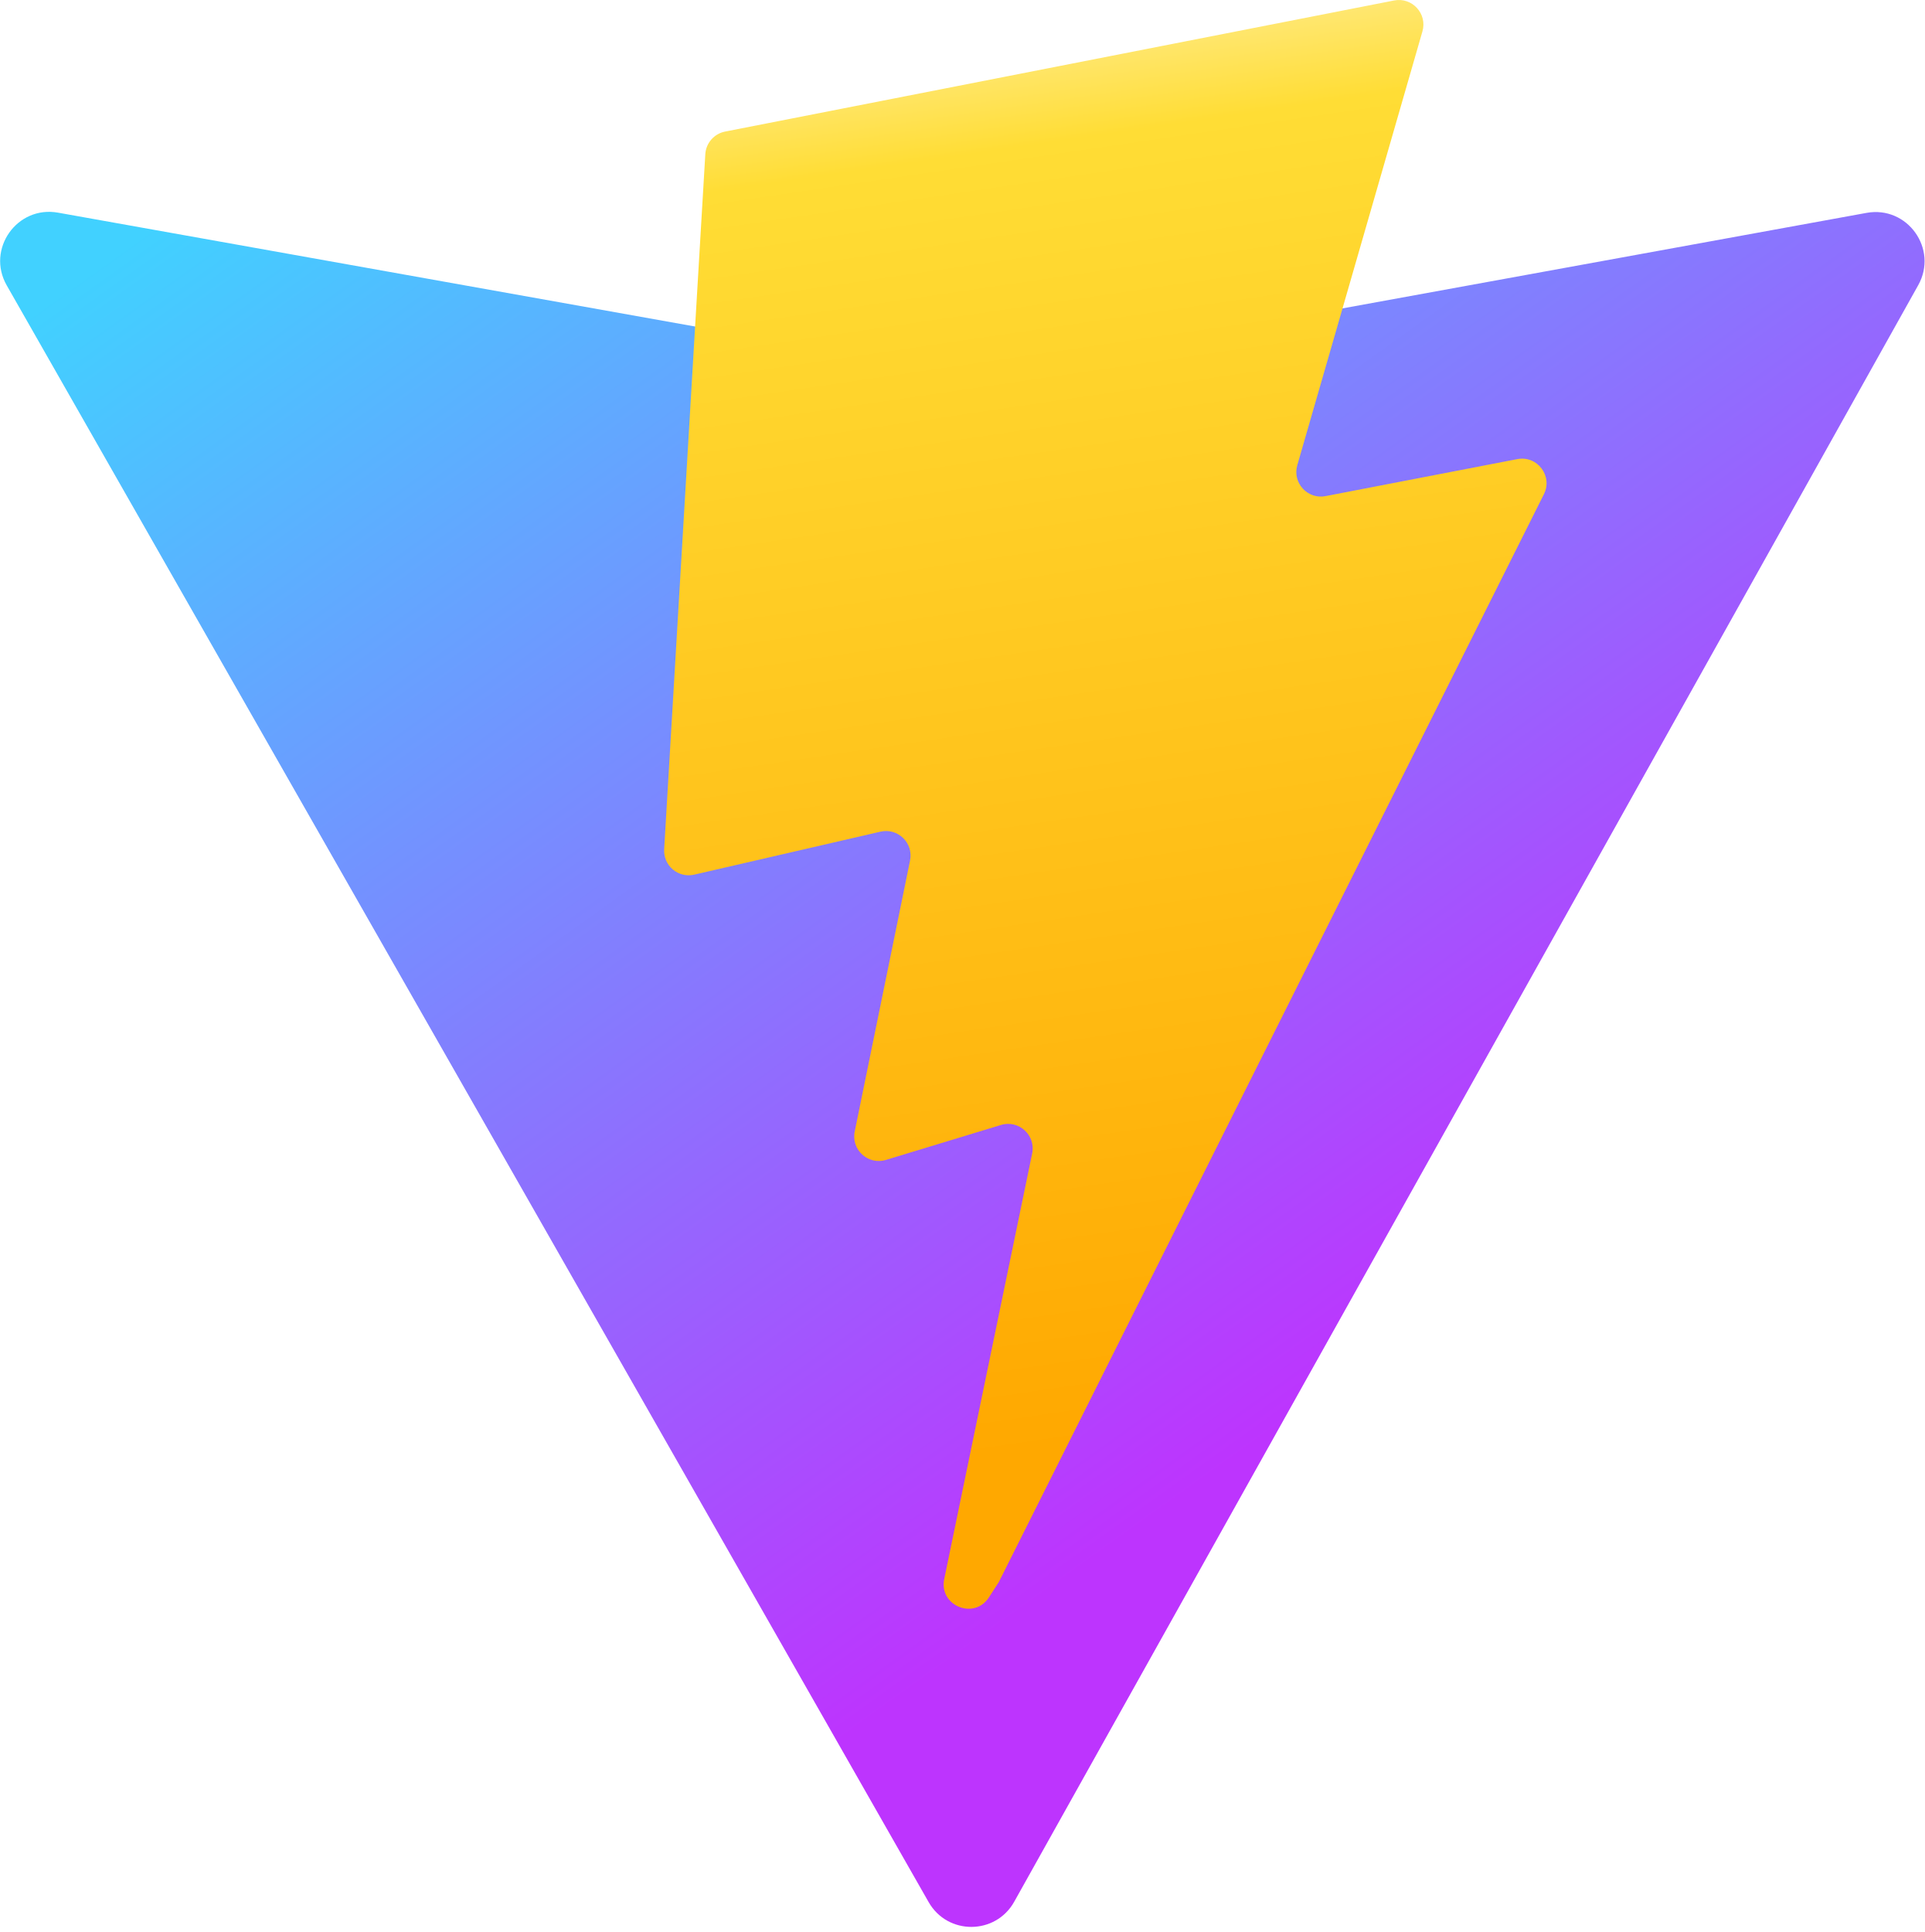
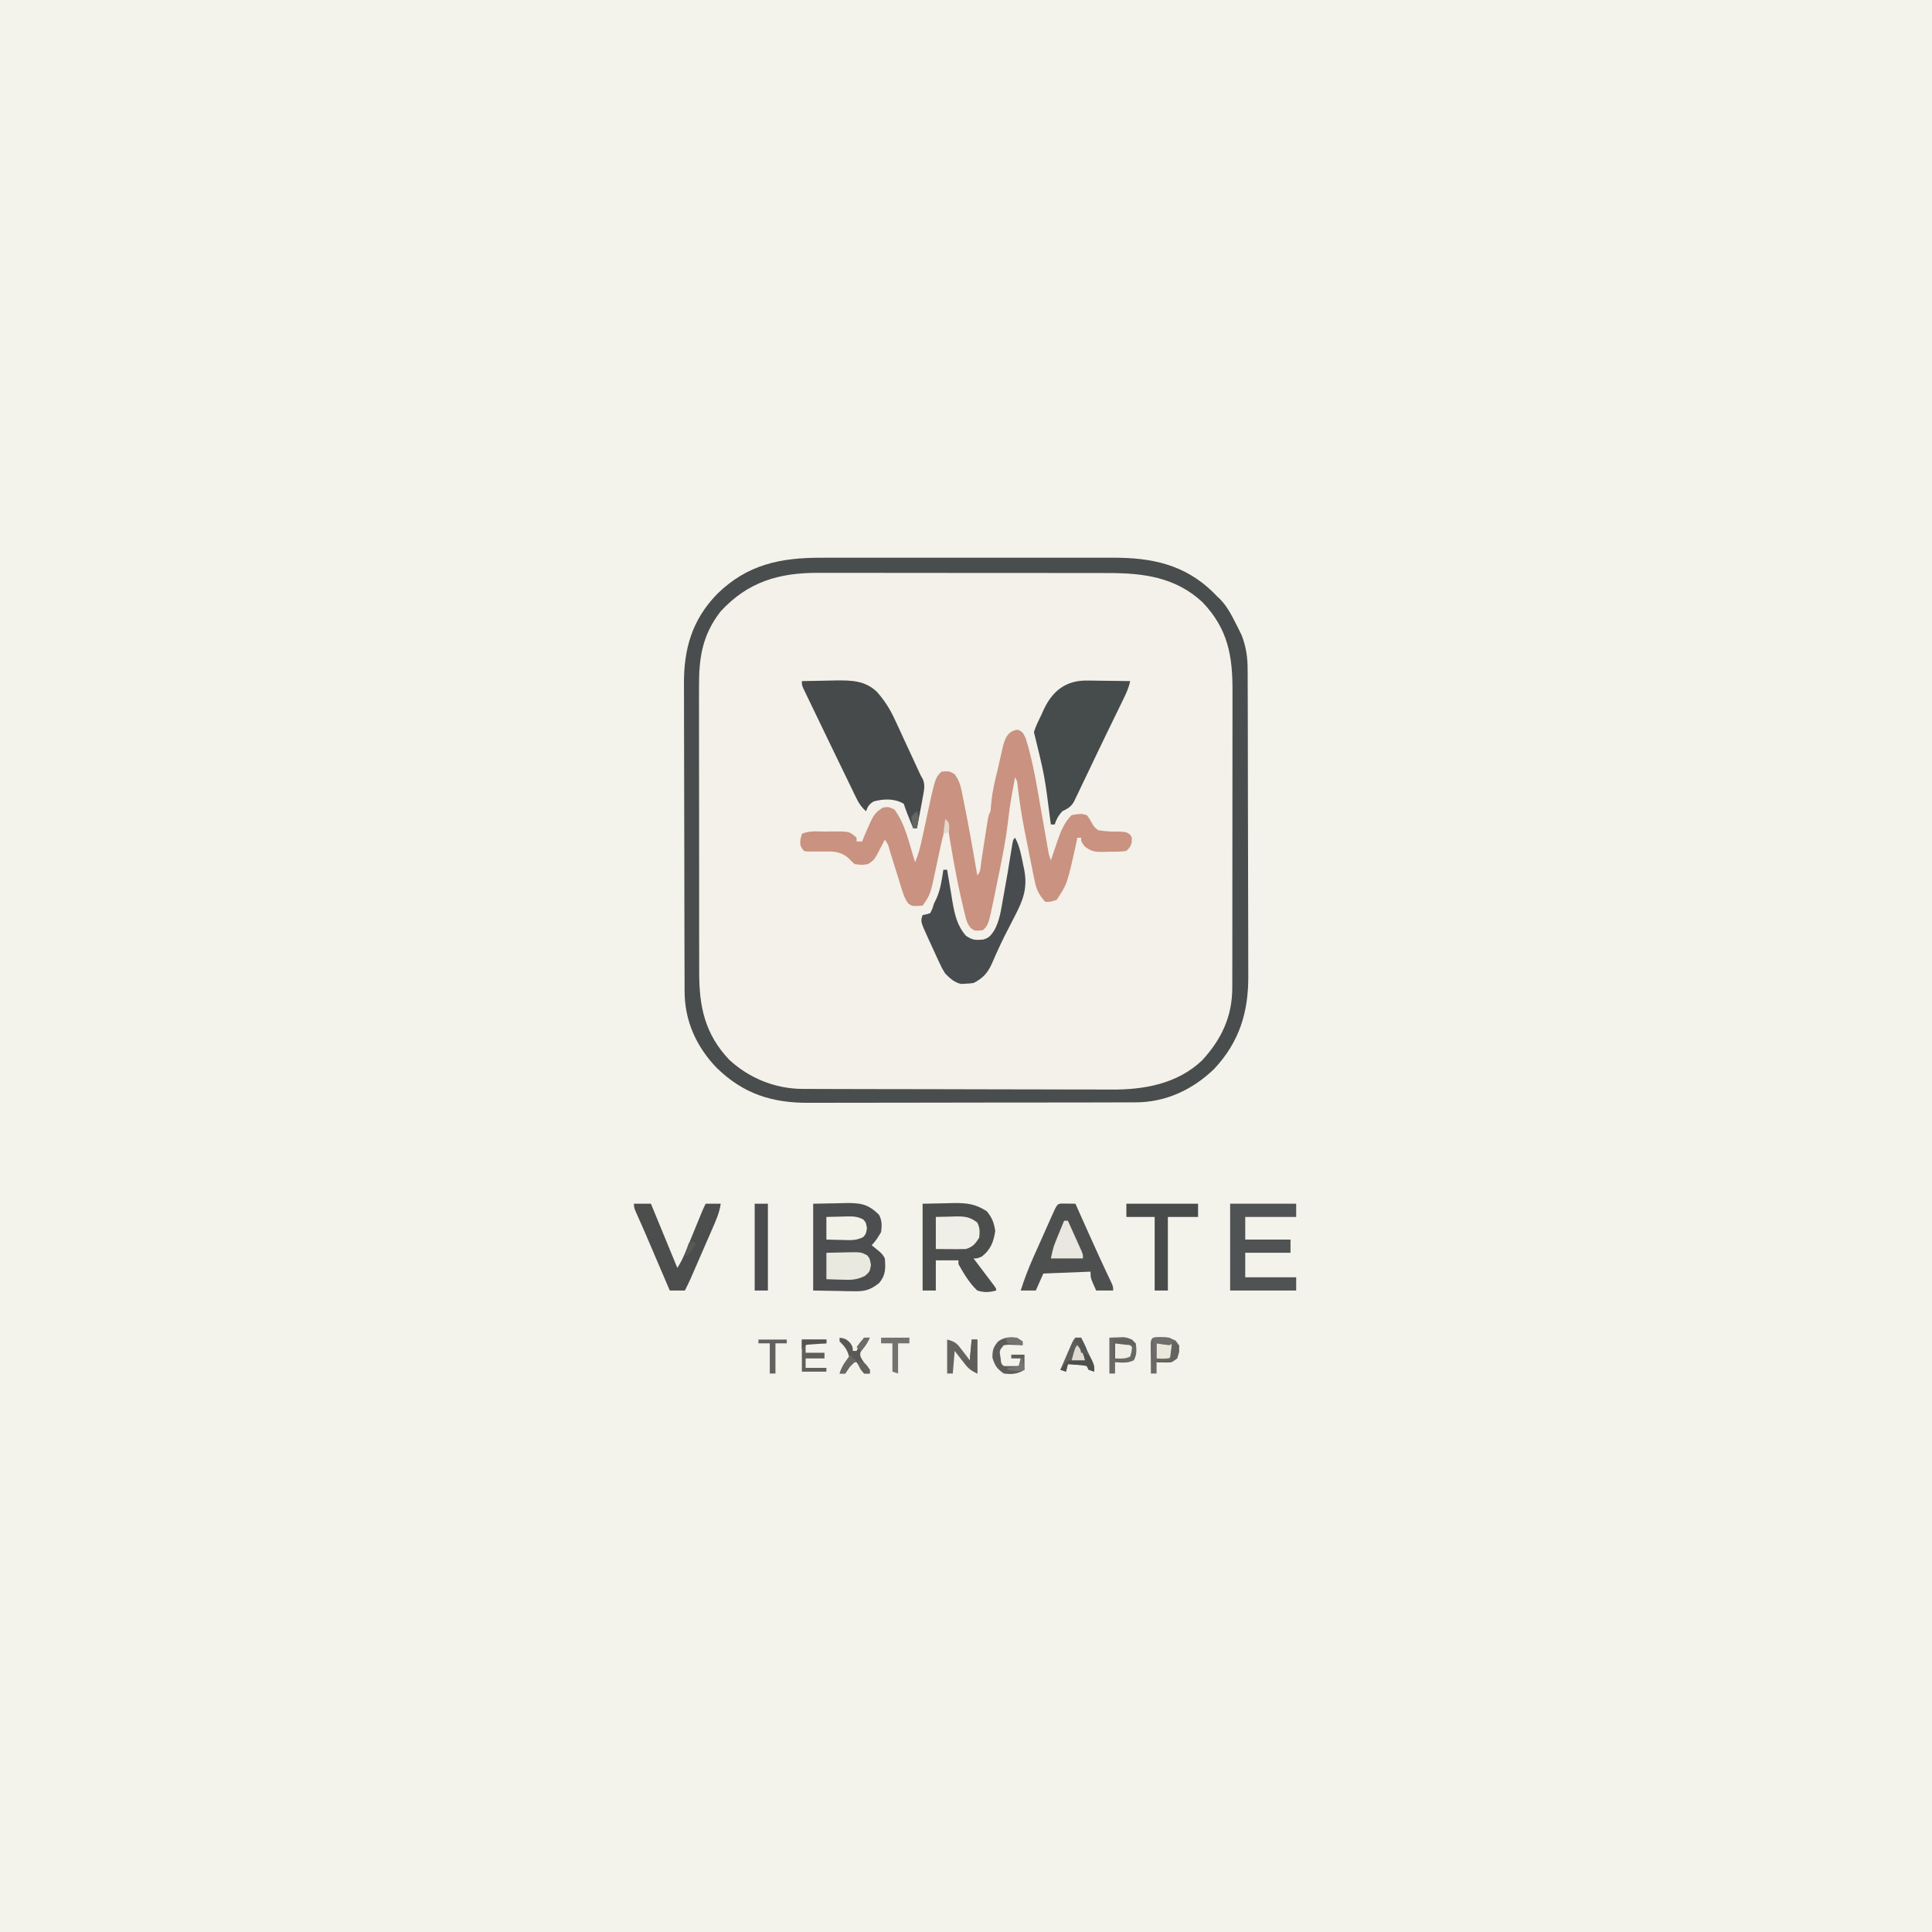
- <svg xmlns="http://www.w3.org/2000/svg" aria-hidden="true" role="img" class="iconify iconify--logos" width="31.88" height="32" preserveAspectRatio="xMidYMid meet" viewBox="0 0 256 257">
-   <defs>
-     <linearGradient id="IconifyId1813088fe1fbc01fb466" x1="-.828%" x2="57.636%" y1="7.652%" y2="78.411%">
-       <stop offset="0%" stop-color="#41D1FF" />
-       <stop offset="100%" stop-color="#BD34FE" />
-     </linearGradient>
-     <linearGradient id="IconifyId1813088fe1fbc01fb467" x1="43.376%" x2="50.316%" y1="2.242%" y2="89.03%">
-       <stop offset="0%" stop-color="#FFEA83" />
-       <stop offset="8.333%" stop-color="#FFDD35" />
-       <stop offset="100%" stop-color="#FFA800" />
-     </linearGradient>
-   </defs>
-   <path fill="url(#IconifyId1813088fe1fbc01fb466)" d="M255.153 37.938L134.897 252.976c-2.483 4.44-8.862 4.466-11.382.048L.875 37.958c-2.746-4.814 1.371-10.646 6.827-9.67l120.385 21.517a6.537 6.537 0 0 0 2.322-.004l117.867-21.483c5.438-.991 9.574 4.796 6.877 9.62Z" />
-   <path fill="url(#IconifyId1813088fe1fbc01fb467)" d="M185.432.063L96.44 17.501a3.268 3.268 0 0 0-2.634 3.014l-5.474 92.456a3.268 3.268 0 0 0 3.997 3.378l24.777-5.718c2.318-.535 4.413 1.507 3.936 3.838l-7.361 36.047c-.495 2.426 1.782 4.5 4.151 3.78l15.304-4.649c2.372-.72 4.652 1.36 4.15 3.788l-11.698 56.621c-.732 3.542 3.979 5.473 5.943 2.437l1.313-2.028l72.516-144.72c1.215-2.423-.88-5.186-3.54-4.672l-25.505 4.922c-2.396.462-4.435-1.77-3.759-4.114l16.646-57.705c.677-2.35-1.37-4.583-3.769-4.113Z" />
+ <svg xmlns="http://www.w3.org/2000/svg" version="1.1" width="1024" height="1024">
+   <path d="M0 0 C337.92 0 675.84 0 1024 0 C1024 337.92 1024 675.84 1024 1024 C686.08 1024 348.16 1024 0 1024 C0 686.08 0 348.16 0 0 Z " fill="#F3F2EB" transform="translate(0,0)" />
+   <path d="M0 0 C1.841 -0.004 3.682 -0.009 5.524 -0.016 C10.489 -0.03 15.453 -0.024 20.418 -0.015 C25.637 -0.007 30.855 -0.014 36.074 -0.019 C44.835 -0.024 53.597 -0.017 62.358 -0.003 C72.457 0.013 82.556 0.008 92.655 -0.008 C101.357 -0.022 110.059 -0.024 118.761 -0.016 C123.945 -0.011 129.128 -0.011 134.312 -0.021 C139.188 -0.029 144.065 -0.023 148.941 -0.006 C150.72 -0.002 152.5 -0.003 154.279 -0.01 C174.699 -0.079 192.231 3.537 207.33 18.263 C208.012 18.964 208.694 19.666 209.397 20.388 C210.219 21.162 210.219 21.162 211.057 21.951 C214.859 25.844 217.199 30.519 219.647 35.326 C219.988 35.994 220.33 36.663 220.682 37.351 C221.006 38.012 221.329 38.672 221.662 39.353 C221.949 39.937 222.235 40.521 222.531 41.122 C224.836 47.154 225.693 52.877 225.671 59.304 C225.676 60.059 225.681 60.814 225.687 61.592 C225.702 64.1 225.702 66.608 225.703 69.117 C225.711 70.924 225.719 72.732 225.728 74.54 C225.75 79.437 225.759 84.334 225.764 89.231 C225.768 92.298 225.774 95.364 225.781 98.43 C225.806 109.147 225.819 119.864 225.822 130.581 C225.826 140.537 225.856 150.493 225.898 160.45 C225.932 169.023 225.948 177.595 225.949 186.168 C225.949 191.277 225.958 196.386 225.987 201.495 C226.013 206.308 226.015 211.121 225.999 215.934 C225.997 217.688 226.004 219.443 226.02 221.197 C226.186 240.595 221.426 256.564 207.873 271.001 C196.377 282.08 182.036 288.723 165.999 288.656 C164.788 288.662 164.788 288.662 163.553 288.669 C160.87 288.682 158.187 288.68 155.503 288.679 C153.571 288.685 151.638 288.692 149.706 288.699 C144.47 288.717 139.235 288.721 133.999 288.723 C130.724 288.724 127.448 288.728 124.173 288.734 C112.735 288.752 101.296 288.76 89.858 288.759 C79.215 288.758 68.572 288.779 57.93 288.81 C48.776 288.836 39.623 288.847 30.469 288.846 C25.009 288.845 19.55 288.851 14.09 288.872 C8.951 288.892 3.813 288.892 -1.325 288.877 C-3.203 288.875 -5.082 288.88 -6.96 288.892 C-26.417 289.01 -41.687 284.141 -55.877 270.236 C-66.648 258.986 -72.755 245.295 -72.75 229.693 C-72.754 228.937 -72.758 228.182 -72.762 227.403 C-72.773 224.882 -72.776 222.361 -72.78 219.839 C-72.787 218.027 -72.793 216.215 -72.8 214.402 C-72.821 208.459 -72.832 202.515 -72.842 196.572 C-72.846 194.521 -72.85 192.47 -72.854 190.419 C-72.873 180.781 -72.887 171.143 -72.896 161.505 C-72.905 150.402 -72.932 139.3 -72.972 128.197 C-73.002 119.6 -73.017 111.004 -73.02 102.407 C-73.023 97.28 -73.032 92.153 -73.057 87.026 C-73.08 82.197 -73.084 77.368 -73.074 72.539 C-73.074 70.776 -73.08 69.012 -73.094 67.249 C-73.233 48.386 -68.844 32.905 -55.427 19.15 C-39.361 3.439 -21.698 -0.081 0 0 Z " fill="#F3F1E9" transform="translate(435.6033,295.6118)" />
+   <path d="M0 0 C1.841 -0.004 3.682 -0.009 5.524 -0.016 C10.489 -0.03 15.453 -0.024 20.418 -0.015 C25.637 -0.007 30.855 -0.014 36.074 -0.019 C44.835 -0.024 53.597 -0.017 62.358 -0.003 C72.457 0.013 82.556 0.008 92.655 -0.008 C101.357 -0.022 110.059 -0.024 118.761 -0.016 C123.945 -0.011 129.128 -0.011 134.312 -0.021 C139.188 -0.029 144.065 -0.023 148.941 -0.006 C150.72 -0.002 152.5 -0.003 154.279 -0.01 C174.699 -0.079 192.231 3.537 207.33 18.263 C208.012 18.964 208.694 19.666 209.397 20.388 C210.219 21.162 210.219 21.162 211.057 21.951 C214.859 25.844 217.199 30.519 219.647 35.326 C219.988 35.994 220.33 36.663 220.682 37.351 C221.006 38.012 221.329 38.672 221.662 39.353 C221.949 39.937 222.235 40.521 222.531 41.122 C224.836 47.154 225.693 52.877 225.671 59.304 C225.676 60.059 225.681 60.814 225.687 61.592 C225.702 64.1 225.702 66.608 225.703 69.117 C225.711 70.924 225.719 72.732 225.728 74.54 C225.75 79.437 225.759 84.334 225.764 89.231 C225.768 92.298 225.774 95.364 225.781 98.43 C225.806 109.147 225.819 119.864 225.822 130.581 C225.826 140.537 225.856 150.493 225.898 160.45 C225.932 169.023 225.948 177.595 225.949 186.168 C225.949 191.277 225.958 196.386 225.987 201.495 C226.013 206.308 226.015 211.121 225.999 215.934 C225.997 217.688 226.004 219.443 226.02 221.197 C226.186 240.595 221.426 256.564 207.873 271.001 C196.377 282.08 182.036 288.723 165.999 288.656 C164.788 288.662 164.788 288.662 163.553 288.669 C160.87 288.682 158.187 288.68 155.503 288.679 C153.571 288.685 151.638 288.692 149.706 288.699 C144.47 288.717 139.235 288.721 133.999 288.723 C130.724 288.724 127.448 288.728 124.173 288.734 C112.735 288.752 101.296 288.76 89.858 288.759 C79.215 288.758 68.572 288.779 57.93 288.81 C48.776 288.836 39.623 288.847 30.469 288.846 C25.009 288.845 19.55 288.851 14.09 288.872 C8.951 288.892 3.813 288.892 -1.325 288.877 C-3.203 288.875 -5.082 288.88 -6.96 288.892 C-26.417 289.01 -41.687 284.141 -55.877 270.236 C-66.648 258.986 -72.755 245.295 -72.75 229.693 C-72.754 228.937 -72.758 228.182 -72.762 227.403 C-72.773 224.882 -72.776 222.361 -72.78 219.839 C-72.787 218.027 -72.793 216.215 -72.8 214.402 C-72.821 208.459 -72.832 202.515 -72.842 196.572 C-72.846 194.521 -72.85 192.47 -72.854 190.419 C-72.873 180.781 -72.887 171.143 -72.896 161.505 C-72.905 150.402 -72.932 139.3 -72.972 128.197 C-73.002 119.6 -73.017 111.004 -73.02 102.407 C-73.023 97.28 -73.032 92.153 -73.057 87.026 C-73.08 82.197 -73.084 77.368 -73.074 72.539 C-73.074 70.776 -73.08 69.012 -73.094 67.249 C-73.233 48.386 -68.844 32.905 -55.427 19.15 C-39.361 3.439 -21.698 -0.081 0 0 Z M-53.603 28.388 C-63.386 40.886 -65.197 53.039 -65.105 68.429 C-65.109 70.234 -65.114 72.039 -65.121 73.843 C-65.135 78.717 -65.124 83.591 -65.108 88.465 C-65.094 93.583 -65.1 98.701 -65.104 103.819 C-65.106 112.413 -65.093 121.006 -65.07 129.599 C-65.043 139.511 -65.041 149.423 -65.053 159.334 C-65.064 168.898 -65.058 178.461 -65.044 188.024 C-65.038 192.081 -65.038 196.138 -65.043 200.194 C-65.048 204.979 -65.037 209.763 -65.016 214.548 C-65.01 216.296 -65.01 218.043 -65.015 219.791 C-65.06 237.905 -61.971 252.519 -49.076 266.103 C-38.406 275.964 -24.462 281.539 -9.997 281.535 C-9.239 281.539 -8.481 281.543 -7.7 281.546 C-5.164 281.557 -2.628 281.561 -0.092 281.565 C1.729 281.571 3.549 281.578 5.369 281.585 C11.346 281.606 17.322 281.617 23.299 281.626 C25.361 281.631 27.422 281.635 29.484 281.639 C39.175 281.658 48.866 281.672 58.557 281.68 C69.72 281.69 80.883 281.716 92.047 281.757 C100.689 281.787 109.331 281.802 117.974 281.805 C123.128 281.808 128.283 281.816 133.438 281.842 C138.294 281.865 143.151 281.869 148.008 281.859 C149.78 281.858 151.553 281.865 153.326 281.878 C170.741 282.007 188.346 278.914 201.526 266.419 C211.846 255.216 217.511 243.189 217.53 227.907 C217.533 227.175 217.535 226.442 217.537 225.688 C217.544 223.245 217.543 220.801 217.542 218.358 C217.545 216.602 217.548 214.845 217.552 213.089 C217.561 208.324 217.563 203.56 217.564 198.795 C217.565 195.815 217.567 192.835 217.569 189.854 C217.579 179.448 217.583 169.042 217.582 158.635 C217.581 148.952 217.592 139.268 217.608 129.584 C217.621 121.258 217.626 112.931 217.626 104.605 C217.625 99.638 217.628 94.67 217.639 89.703 C217.648 85.027 217.648 80.351 217.641 75.675 C217.64 73.965 217.643 72.256 217.649 70.546 C217.711 51.854 215.178 37.577 201.705 23.537 C187.355 10.182 170.112 8.084 151.399 8.114 C149.575 8.109 147.751 8.104 145.927 8.098 C140.991 8.085 136.055 8.084 131.119 8.087 C126.989 8.088 122.859 8.083 118.729 8.078 C108.98 8.067 99.231 8.066 89.482 8.073 C79.446 8.079 69.411 8.066 59.376 8.045 C50.74 8.027 42.104 8.021 33.469 8.025 C28.32 8.026 23.171 8.024 18.022 8.01 C13.177 7.997 8.332 7.999 3.486 8.012 C1.716 8.015 -0.054 8.012 -1.825 8.004 C-22.672 7.913 -39.169 12.743 -53.603 28.388 Z " fill="#4A4D4D" transform="translate(435.6033,295.6118)" />
+   <path d="M0 0 C2.438 1.25 2.438 1.25 4.062 4.5 C8.25 17.768 10.283 31.717 12.703 45.391 C12.927 46.653 13.151 47.914 13.381 49.215 C13.831 51.757 14.279 54.299 14.724 56.842 C15.035 58.601 15.035 58.601 15.352 60.395 C15.537 61.45 15.722 62.506 15.913 63.593 C16.397 66.339 16.397 66.339 17.438 69.25 C17.824 68.092 18.211 66.935 18.609 65.742 C19.135 64.203 19.661 62.664 20.188 61.125 C20.44 60.364 20.693 59.604 20.953 58.82 C22.686 53.795 24.603 49.084 28.438 45.25 C33.547 44.471 33.547 44.471 36.438 45.25 C37.773 47 37.773 47 39 49.188 C40.316 51.508 40.316 51.508 42.438 53.25 C46.453 53.973 49.994 54.064 54.074 54.02 C57.438 54.25 57.438 54.25 59.406 55.602 C60.438 57.25 60.438 57.25 60.25 59.812 C59.438 62.25 59.438 62.25 57.438 64.25 C54.357 64.749 51.242 64.667 48.125 64.688 C47.27 64.72 46.414 64.753 45.533 64.787 C40.972 64.826 39.05 64.724 35.332 61.848 C33.438 59.25 33.438 59.25 33.438 57.25 C32.778 57.25 32.117 57.25 31.438 57.25 C31.097 58.983 31.097 58.983 30.75 60.75 C26.006 81.982 26.006 81.982 20.438 90.25 C17.188 91.25 17.188 91.25 14.438 91.25 C11.214 87.65 9.795 84.923 8.84 80.199 C8.597 79.034 8.355 77.868 8.104 76.667 C7.864 75.436 7.623 74.205 7.375 72.938 C6.989 71.044 6.989 71.044 6.595 69.113 C5.861 65.494 5.147 61.873 4.438 58.25 C4.111 56.625 3.784 55 3.457 53.375 C1.935 45.673 0.802 37.956 -0.133 30.164 C-0.397 27.32 -0.397 27.32 -1.562 25.25 C-2.026 27.749 -2.484 30.249 -2.938 32.75 C-3.127 33.765 -3.127 33.765 -3.32 34.801 C-4.206 39.718 -4.848 44.63 -5.418 49.594 C-6.463 58.385 -8.163 67.017 -9.967 75.68 C-10.505 78.273 -11.029 80.869 -11.553 83.465 C-11.898 85.143 -12.243 86.822 -12.59 88.5 C-12.743 89.262 -12.896 90.023 -13.054 90.808 C-15.705 103.393 -15.705 103.393 -18.562 106.25 C-22.964 106.713 -22.964 106.713 -25.137 105.031 C-26.861 102.877 -27.348 101.187 -27.992 98.508 C-28.228 97.537 -28.464 96.566 -28.707 95.566 C-28.948 94.513 -29.189 93.46 -29.438 92.375 C-29.693 91.289 -29.948 90.203 -30.211 89.084 C-33.225 75.91 -35.42 62.59 -37.562 49.25 C-39.091 53.584 -40.202 57.876 -41.148 62.371 C-41.442 63.733 -41.736 65.094 -42.031 66.455 C-42.486 68.571 -42.938 70.688 -43.38 72.807 C-46.43 87.361 -46.43 87.361 -50.562 93.25 C-56.036 93.615 -56.036 93.615 -58.109 92.178 C-60.169 89.445 -61.027 86.444 -62.008 83.211 C-62.223 82.529 -62.439 81.848 -62.66 81.146 C-63.345 78.975 -64.017 76.8 -64.688 74.625 C-65.368 72.443 -66.05 70.263 -66.736 68.083 C-67.162 66.727 -67.584 65.371 -68.001 64.013 C-68.813 60.876 -68.813 60.876 -70.562 58.25 C-70.961 59.021 -71.359 59.792 -71.77 60.586 C-72.299 61.589 -72.829 62.592 -73.375 63.625 C-73.897 64.623 -74.419 65.62 -74.957 66.648 C-76.562 69.25 -76.562 69.25 -79.562 71.25 C-82.812 71.75 -82.812 71.75 -86.562 71.25 C-88.097 69.913 -88.097 69.913 -89.652 68.262 C-94.066 64.299 -98.157 64.459 -103.875 64.562 C-105.663 64.571 -107.451 64.568 -109.238 64.551 C-110.413 64.569 -110.413 64.569 -111.611 64.587 C-112.255 64.476 -112.899 64.365 -113.562 64.25 C-115.562 61.25 -115.562 61.25 -115.312 58.125 C-115.065 57.176 -114.817 56.227 -114.562 55.25 C-110.713 53.325 -105.985 54.022 -101.75 54 C-100.752 53.979 -99.753 53.959 -98.725 53.938 C-89.325 53.887 -89.325 53.887 -85.562 57.25 C-85.562 57.91 -85.562 58.57 -85.562 59.25 C-84.573 59.25 -83.582 59.25 -82.562 59.25 C-82.336 58.611 -82.109 57.971 -81.875 57.312 C-76.362 44.45 -76.362 44.45 -71.562 41.25 C-68.625 40.875 -68.625 40.875 -65.562 42.25 C-59.682 49.918 -57.449 61.145 -54.562 70.25 C-52.864 66.348 -51.866 62.525 -50.977 58.367 C-50.682 57.021 -50.388 55.674 -50.094 54.328 C-49.641 52.236 -49.191 50.143 -48.745 48.05 C-43.947 25.635 -43.947 25.635 -40.562 22.25 C-37.556 21.844 -36.069 21.899 -33.547 23.645 C-30.6 27.513 -30.041 31.535 -29.125 36.25 C-28.921 37.24 -28.717 38.23 -28.507 39.25 C-25.952 51.87 -23.747 64.562 -21.562 77.25 C-19.646 75.334 -19.802 72.006 -19.406 69.441 C-19.245 68.419 -19.245 68.419 -19.081 67.375 C-18.738 65.188 -18.4 63 -18.062 60.812 C-17.725 58.628 -17.386 56.444 -17.044 54.261 C-16.732 52.277 -16.426 50.292 -16.119 48.307 C-15.562 45.25 -15.562 45.25 -14.562 43.25 C-14.405 41.816 -14.286 40.377 -14.188 38.938 C-13.593 32.546 -12.093 26.472 -10.562 20.25 C-10.245 18.835 -9.93 17.42 -9.617 16.004 C-9.287 14.565 -8.956 13.126 -8.625 11.688 C-8.48 11.009 -8.334 10.33 -8.184 9.63 C-7.025 4.74 -5.455 0.532 0 0 Z " fill="#CA9280" transform="translate(539.5625,386.75)" />
+   <path d="M0 0 C3.965 -0.1 7.93 -0.172 11.896 -0.22 C13.898 -0.249 15.899 -0.3 17.9 -0.352 C26.264 -0.436 33.445 -0.339 39.762 5.678 C44 10.449 46.929 15.153 49.551 20.953 C49.936 21.776 50.321 22.598 50.717 23.446 C51.928 26.042 53.121 28.645 54.312 31.25 C55.13 33.011 55.948 34.771 56.768 36.531 C58.564 40.392 60.349 44.259 62.123 48.13 C62.994 50.047 62.994 50.047 64.128 52.006 C65.571 55.304 64.617 58.57 64 62 C63.877 62.708 63.755 63.415 63.628 64.145 C63.249 66.267 62.847 68.383 62.438 70.5 C62.299 71.227 62.16 71.954 62.018 72.703 C61.681 74.469 61.341 76.235 61 78 C60.34 78 59.68 78 59 78 C58.353 76.396 57.708 74.792 57.062 73.188 C56.703 72.294 56.343 71.401 55.973 70.48 C55.264 68.673 54.614 66.842 54 65 C49.028 62.137 43.533 62.339 38.125 63.75 C35.658 65.201 34.973 66.346 34 69 C31.669 66.866 30.266 64.883 28.89 62.045 C28.502 61.253 28.115 60.46 27.715 59.643 C27.302 58.784 26.89 57.924 26.465 57.039 C26.027 56.139 25.589 55.238 25.137 54.311 C23.731 51.418 22.334 48.522 20.938 45.625 C20.025 43.745 19.111 41.864 18.197 39.984 C15.916 35.287 13.648 30.584 11.385 25.878 C10.44 23.914 9.493 21.951 8.545 19.989 C7.131 17.065 5.723 14.138 4.316 11.211 C3.882 10.314 3.447 9.416 2.999 8.492 C2.604 7.667 2.21 6.843 1.803 5.994 C1.454 5.268 1.104 4.543 0.744 3.796 C0 2 0 2 0 0 Z " fill="#464A4B" transform="translate(425,361)" />
+   <path d="M0 0 C0.986 0.006 0.986 0.006 1.992 0.013 C4.071 0.03 6.148 0.067 8.227 0.105 C9.645 0.121 11.062 0.134 12.48 0.146 C15.938 0.179 19.395 0.231 22.852 0.293 C22.13 3.895 20.685 6.925 19.078 10.219 C18.506 11.397 17.933 12.576 17.344 13.79 C16.721 15.062 16.099 16.334 15.477 17.605 C14.52 19.57 13.565 21.535 12.611 23.501 C11.965 24.829 11.319 26.158 10.672 27.486 C7.239 34.54 3.862 41.621 0.493 48.706 C-0.714 51.238 -1.931 53.766 -3.148 56.293 C-3.586 57.216 -4.023 58.138 -4.474 59.089 C-5.127 60.441 -5.127 60.441 -5.793 61.82 C-6.182 62.634 -6.571 63.447 -6.972 64.285 C-8.541 66.962 -10.381 67.982 -13.148 69.293 C-15.235 71.678 -16.137 73.259 -17.148 76.293 C-17.808 76.293 -18.468 76.293 -19.148 76.293 C-19.249 75.61 -19.349 74.927 -19.452 74.224 C-22.459 50.472 -22.459 50.472 -28.148 27.293 C-27.143 24.028 -25.558 20.997 -24.086 17.918 C-23.702 17.067 -23.319 16.216 -22.924 15.34 C-18.284 5.525 -11.274 -0.145 0 0 Z " fill="#464B4C" transform="translate(576.1484,360.707)" />
+   <path d="M0 0 C6.497 -0.124 6.497 -0.124 13.125 -0.25 C15.157 -0.305 15.157 -0.305 17.231 -0.36 C25.365 -0.436 29.039 0.171 34.875 5.812 C36.554 9.078 36.437 11.377 36 15 C34.503 17.608 33.13 19.87 31 22 C31.969 22.784 32.939 23.567 33.938 24.375 C35.84 25.913 36.896 26.793 38 29 C38.347 34.298 38.535 37.758 35 42 C30.552 45.507 27.711 46.49 22.07 46.391 C20.908 46.381 19.745 46.371 18.547 46.36 C17.088 46.324 15.629 46.288 14.125 46.25 C9.464 46.167 4.803 46.085 0 46 C0 30.82 0 15.64 0 0 Z " fill="#4D4E4F" transform="translate(431,638)" />
+   <path d="M0 0 C2.397 4.423 3.204 8.917 4.188 13.812 C4.378 14.69 4.568 15.567 4.764 16.471 C6.863 26.828 4.228 33.21 -0.562 42.375 C-1.661 44.512 -2.757 46.65 -3.852 48.789 C-4.389 49.839 -4.927 50.888 -5.481 51.97 C-6.847 54.694 -8.144 57.434 -9.398 60.211 C-9.748 60.985 -10.098 61.759 -10.459 62.557 C-11.091 63.974 -11.714 65.395 -12.324 66.822 C-14.536 71.746 -17.178 74.589 -22 77 C-23.953 77.273 -23.953 77.273 -26.25 77.375 C-27.371 77.448 -27.371 77.448 -28.516 77.523 C-32.14 76.76 -34.469 74.587 -37 72 C-38.89 68.91 -38.89 68.91 -40.465 65.492 C-40.747 64.885 -41.03 64.278 -41.321 63.652 C-41.908 62.379 -42.489 61.104 -43.062 59.825 C-43.942 57.865 -44.849 55.919 -45.76 53.973 C-50.14 44.421 -50.14 44.421 -49 41 C-48.361 40.876 -47.721 40.752 -47.062 40.625 C-46.382 40.419 -45.701 40.212 -45 40 C-43.835 37.801 -43.835 37.801 -43 35 C-42.505 33.969 -42.01 32.938 -41.5 31.875 C-39.431 27.138 -38.781 22.078 -38 17 C-37.34 17 -36.68 17 -36 17 C-35.875 17.776 -35.749 18.552 -35.62 19.352 C-35.036 22.904 -34.425 26.452 -33.812 30 C-33.518 31.831 -33.518 31.831 -33.217 33.699 C-32.007 40.583 -30.74 46.652 -26 52 C-22.512 54.325 -21.099 54.335 -17 54 C-13.753 53.14 -12.985 51.978 -11.043 49.18 C-8.189 44.033 -7.436 38.425 -6.438 32.688 C-6.123 30.972 -6.123 30.972 -5.802 29.221 C-4.408 21.554 -3.088 13.871 -1.9 6.169 C-1.104 1.104 -1.104 1.104 0 0 Z " fill="#484C4E" transform="translate(538,444)" />
+   <path d="M0 0 C4.125 -0.083 8.25 -0.165 12.5 -0.25 C13.785 -0.286 15.069 -0.323 16.393 -0.36 C23.424 -0.428 28.086 0.087 34 4 C36.756 7.159 37.894 10.273 38.5 14.438 C37.708 20.078 35.972 24.497 31.375 28 C29 29 29 29 27 29 C27.364 29.479 27.727 29.959 28.102 30.453 C29.737 32.613 31.368 34.775 33 36.938 C33.572 37.692 34.145 38.447 34.734 39.225 C35.276 39.943 35.817 40.662 36.375 41.402 C36.878 42.067 37.38 42.732 37.898 43.418 C39 45 39 45 39 46 C35.36 46.976 32.615 47.153 29 46 C24.788 42.116 21.79 36.952 19 32 C19 31.34 19 30.68 19 30 C15.04 30 11.08 30 7 30 C7 35.28 7 40.56 7 46 C4.69 46 2.38 46 0 46 C0 30.82 0 15.64 0 0 Z " fill="#4C4E4E" transform="translate(489,638)" />
+   <path d="M0 0 C1.236 0.017 1.236 0.017 2.496 0.035 C3.322 0.044 4.149 0.053 5 0.062 C5.638 0.074 6.276 0.086 6.934 0.098 C7.469 1.298 7.469 1.298 8.016 2.522 C9.675 6.235 11.335 9.948 12.996 13.66 C13.441 14.655 13.441 14.655 13.895 15.67 C17.788 24.373 21.728 33.047 25.859 41.641 C26.934 44.098 26.934 44.098 26.934 46.098 C23.964 46.098 20.994 46.098 17.934 46.098 C14.934 39.473 14.934 39.473 14.934 36.098 C2.559 36.593 2.559 36.593 -10.066 37.098 C-11.386 40.068 -12.706 43.038 -14.066 46.098 C-16.706 46.098 -19.346 46.098 -22.066 46.098 C-20.15 40.019 -17.919 34.191 -15.309 28.379 C-14.96 27.595 -14.612 26.811 -14.252 26.003 C-13.523 24.366 -12.792 22.729 -12.059 21.093 C-10.933 18.578 -9.814 16.061 -8.695 13.543 C-7.983 11.946 -7.271 10.35 -6.559 8.754 C-6.055 7.623 -6.055 7.623 -5.542 6.469 C-2.695 0.127 -2.695 0.127 0 0 Z " fill="#4E5050" transform="translate(563.0664,637.9023)" />
+   <path d="M0 0 C11.55 0 23.1 0 35 0 C35 2.31 35 4.62 35 7 C26.09 7 17.18 7 8 7 C8 10.96 8 14.92 8 19 C15.92 19 23.84 19 32 19 C32 21.31 32 23.62 32 26 C24.08 26 16.16 26 8 26 C8 30.29 8 34.58 8 39 C16.91 39 25.82 39 35 39 C35 41.31 35 43.62 35 46 C23.45 46 11.9 46 0 46 C0 30.82 0 15.64 0 0 Z " fill="#505353" transform="translate(652,638)" />
+   <path d="M0 0 C2.97 0 5.94 0 9 0 C13.62 11.22 18.24 22.44 23 34 C25.081 30.879 26.364 27.904 27.785 24.434 C28.177 23.482 28.177 23.482 28.577 22.51 C29.408 20.487 30.236 18.462 31.062 16.438 C31.894 14.409 32.726 12.382 33.559 10.354 C34.313 8.517 35.065 6.679 35.817 4.842 C36.497 3.207 37.208 1.583 38 0 C40.64 0 43.28 0 46 0 C45.314 4.843 43.422 9.001 41.473 13.441 C41.124 14.246 40.775 15.051 40.415 15.88 C39.302 18.443 38.182 21.003 37.062 23.562 C36.313 25.288 35.563 27.014 34.814 28.74 C34.097 30.391 33.379 32.041 32.66 33.691 C32.324 34.464 31.987 35.237 31.64 36.034 C31.323 36.758 31.006 37.482 30.68 38.229 C30.403 38.862 30.126 39.495 29.841 40.148 C28.943 42.125 27.982 44.064 27 46 C24.36 46 21.72 46 19 46 C18.567 44.987 18.133 43.974 17.687 42.93 C16.062 39.133 14.437 35.337 12.811 31.541 C12.111 29.905 11.41 28.269 10.71 26.633 C9.698 24.267 8.685 21.901 7.672 19.535 C7.347 18.775 7.022 18.016 6.687 17.233 C5.002 13.302 3.285 9.39 1.516 5.496 C0 2 0 2 0 0 Z " fill="#4C4E4D" transform="translate(336,638)" />
+   <path d="M0 0 C12.54 0 25.08 0 38 0 C38 2.31 38 4.62 38 7 C32.72 7 27.44 7 22 7 C22 19.87 22 32.74 22 46 C19.69 46 17.38 46 15 46 C15 33.13 15 20.26 15 7 C10.05 7 5.1 7 0 7 C0 4.69 0 2.38 0 0 Z " fill="#494B4B" transform="translate(597,638)" />
+   <path d="M0 0 C2.702 -0.062 5.404 -0.124 8.188 -0.188 C9.029 -0.215 9.871 -0.242 10.739 -0.27 C15.32 -0.321 18.283 0.019 22 3 C23.427 5.853 23.31 7.835 23 11 C20.849 14.338 19.796 15.735 16 17 C13.259 17.071 10.552 17.093 7.812 17.062 C5.234 17.042 2.656 17.021 0 17 C0 11.39 0 5.78 0 0 Z " fill="#EFEEE7" transform="translate(496,645)" />
+   <path d="M0 0 C2.31 0 4.62 0 7 0 C7 15.18 7 30.36 7 46 C4.69 46 2.38 46 0 46 C0 30.82 0 15.64 0 0 Z " fill="#4B4C4D" transform="translate(400,638)" />
+   <path d="M0 0 C3.084 -0.081 6.166 -0.14 9.25 -0.188 C10.123 -0.213 10.995 -0.238 11.895 -0.264 C18.331 -0.337 18.331 -0.337 21.57 1.297 C23 3 23 3 23.625 6.438 C23 10 23 10 20.516 12.207 C16.122 14.448 12.959 14.463 8.125 14.25 C6.949 14.223 6.949 14.223 5.75 14.195 C3.833 14.149 1.916 14.077 0 14 C0 9.38 0 4.76 0 0 Z " fill="#EAE9E0" transform="translate(438,664)" />
+   <path d="M0 0 C2.751 -0.081 5.499 -0.141 8.25 -0.188 C9.027 -0.213 9.805 -0.238 10.605 -0.264 C14.095 -0.308 16.386 -0.323 19.516 1.324 C21 3 21 3 21.5 6 C21 9 21 9 19.516 10.676 C15.791 12.636 12.388 12.321 8.25 12.188 C7.457 12.174 6.664 12.16 5.848 12.146 C3.898 12.111 1.949 12.057 0 12 C0 8.04 0 4.08 0 0 Z " fill="#F3F2E9" transform="translate(438,645)" />
+   <path d="M0 0 C3.349 0.053 4.791 0.333 7.875 1.875 C9.75 4.312 9.75 4.312 9.75 7.938 C8.75 11.312 8.75 11.312 5.75 13.312 C3.707 13.508 3.707 13.508 1.562 13.438 C-0.325 13.376 -0.325 13.376 -2.25 13.312 C-2.25 15.293 -2.25 17.273 -2.25 19.312 C-3.24 19.312 -4.23 19.312 -5.25 19.312 C-5.277 16.333 -5.297 13.354 -5.312 10.375 C-5.321 9.525 -5.329 8.675 -5.338 7.799 C-5.341 6.99 -5.344 6.181 -5.348 5.348 C-5.353 4.599 -5.358 3.85 -5.364 3.078 C-5.14 -0.393 -3.002 0.094 0 0 Z " fill="#6A6965" transform="translate(615.25,708.6875)" />
+   <path d="M0 0 C1.567 -0.062 3.135 -0.124 4.75 -0.188 C6.073 -0.24 6.073 -0.24 7.422 -0.293 C10.512 0.058 11.817 0.807 14 3 C14.428 6.42 14.603 8.831 13 11.938 C9.734 13.673 6.656 13.18 3 13 C3 14.98 3 16.96 3 19 C2.01 19 1.02 19 0 19 C0 12.73 0 6.46 0 0 Z " fill="#686865" transform="translate(588,709)" />
+   <path d="M0 0 C0.66 0 1.32 0 2 0 C3.339 2.956 4.67 5.915 6 8.875 C6.382 9.717 6.763 10.559 7.156 11.426 C7.517 12.231 7.878 13.037 8.25 13.867 C8.585 14.611 8.92 15.354 9.266 16.121 C10 18 10 18 10 20 C4.39 20 -1.22 20 -7 20 C-6.335 16.677 -5.822 14.244 -4.59 11.23 C-4.322 10.57 -4.055 9.909 -3.779 9.229 C-3.502 8.555 -3.224 7.881 -2.938 7.188 C-2.515 6.148 -2.515 6.148 -2.084 5.088 C-1.393 3.39 -0.697 1.695 0 0 Z " fill="#E9E7DF" transform="translate(564,647)" />
+   <path d="M0 0 C4.706 1.176 5.395 2.304 8.25 6.062 C8.956 6.982 9.663 7.901 10.391 8.848 C10.922 9.558 11.453 10.268 12 11 C12.33 7.37 12.66 3.74 13 0 C13.99 0 14.98 0 16 0 C16 5.94 16 11.88 16 18 C11.874 15.937 10.499 14.449 7.75 10.875 C6.69 9.51 6.69 9.51 5.609 8.117 C5.078 7.419 4.547 6.72 4 6 C3.67 9.96 3.34 13.92 3 18 C2.01 18 1.02 18 0 18 C0 12.06 0 6.12 0 0 Z " fill="#656460" transform="translate(502,710)" />
+   <path d="M0 0 C0.99 0 1.98 0 3 0 C4.174 2.434 5.339 4.872 6.5 7.312 C6.834 8.003 7.168 8.693 7.512 9.404 C10 14.66 10 14.66 10 18 C9.01 17.67 8.02 17.34 7 17 C6.67 16.34 6.34 15.68 6 15 C3.644 14.532 3.644 14.532 0.938 14.375 C0.018 14.3 -0.901 14.225 -1.848 14.148 C-2.558 14.099 -3.268 14.05 -4 14 C-4.33 15.32 -4.66 16.64 -5 18 C-5.99 17.67 -6.98 17.34 -8 17 C-6.857 14.353 -5.711 11.707 -4.562 9.062 C-4.237 8.308 -3.912 7.553 -3.576 6.775 C-1.113 1.113 -1.113 1.113 0 0 Z " fill="#5E5F5B" transform="translate(570,709)" />
+   <path d="M0 0 C0.99 0.66 1.98 1.32 3 2 C3 2.66 3 3.32 3 4 C2.301 3.965 1.603 3.93 0.883 3.895 C-0.027 3.867 -0.937 3.84 -1.875 3.812 C-2.78 3.778 -3.685 3.743 -4.617 3.707 C-5.404 3.804 -6.19 3.9 -7 4 C-9.388 6.906 -9.388 6.906 -8.688 10.625 C-8.359 13.825 -8.359 13.825 -7 15 C-4.329 15.141 -1.676 15.042 1 15 C1.33 13.68 1.66 12.36 2 11 C0.35 11 -1.3 11 -3 11 C-3 10.34 -3 9.68 -3 9 C-0.69 9 1.62 9 4 9 C4 11.64 4 14.28 4 17 C0.338 19.344 -2.724 19.525 -7 19 C-10.583 16.43 -11.787 14.745 -13 10.5 C-13 6.557 -12.495 5.012 -10 2 C-6.791 -0.324 -3.884 -0.331 0 0 Z " fill="#5E5D5B" transform="translate(539,709)" />
+   <path d="M0 0 C2.798 0.386 3.821 0.801 5.75 2.938 C7 5 7 5 7 7 C7.66 7 8.32 7 9 7 C9.289 6.402 9.578 5.804 9.875 5.188 C11 3 11 3 13 0 C13.99 0 14.98 0 16 0 C14.945 2.272 13.937 4.075 12.312 6 C10.81 7.872 10.81 7.872 11.062 9.938 C12.296 12.652 14.122 14.698 16 17 C16 17.66 16 18.32 16 19 C15.01 19 14.02 19 13 19 C11.638 17.019 10.304 15.019 9 13 C8.34 13 7.68 13 7 13 C6.041 14.485 6.041 14.485 5.062 16 C4.382 16.99 3.701 17.98 3 19 C2.01 19 1.02 19 0 19 C0.991 16.256 1.815 14.211 3.75 12 C4.162 11.34 4.575 10.68 5 10 C4.125 6.414 2.617 4.498 0 2 C0 1.34 0 0.68 0 0 Z " fill="#5A5856" transform="translate(445,709)" />
+   <path d="M0 0 C4.29 0 8.58 0 13 0 C13 0.66 13 1.32 13 2 C9.37 2 5.74 2 2 2 C2 3.65 2 5.3 2 7 C5.3 7 8.6 7 12 7 C12 7.99 12 8.98 12 10 C8.7 10 5.4 10 2 10 C2 11.65 2 13.3 2 15 C5.63 15 9.26 15 13 15 C13 15.66 13 16.32 13 17 C8.71 17 4.42 17 0 17 C0 11.39 0 5.78 0 0 Z " fill="#5F5F5B" transform="translate(425,710)" />
+   <path d="M0 0 C4.95 0 9.9 0 15 0 C15 0.99 15 1.98 15 3 C13.02 3 11.04 3 9 3 C9 8.28 9 13.56 9 19 C8.01 18.67 7.02 18.34 6 18 C6 13.05 6 8.1 6 3 C4.02 3 2.04 3 0 3 C0 2.01 0 1.02 0 0 Z " fill="#72736F" transform="translate(467,709)" />
+   <path d="M0 0 C4.95 0 9.9 0 15 0 C15 0.66 15 1.32 15 2 C13.02 2 11.04 2 9 2 C9 7.28 9 12.56 9 18 C8.01 18 7.02 18 6 18 C6 12.72 6 7.44 6 2 C4.02 2 2.04 2 0 2 C0 1.34 0 0.68 0 0 Z " fill="#62615F" transform="translate(402,710)" />
+   <path d="M0 0 C0.99 0 1.98 0 3 0 C3 5.94 3 11.88 3 18 C-0.755 16.122 -1.888 15.38 -4 12 C-4 11.34 -4 10.68 -4 10 C-3.01 10.33 -2.02 10.66 -1 11 C-0.67 7.37 -0.34 3.74 0 0 Z " fill="#5E5E5A" transform="translate(515,710)" />
+   <path d="M0 0 C6.75 -0.125 6.75 -0.125 9 1 C9.125 3.375 9.125 3.375 9 6 C7 8 7 8 3.375 8.125 C2.261 8.084 1.147 8.043 0 8 C0 5.36 0 2.72 0 0 Z " fill="#EAE7DC" transform="translate(613,712)" />
+   <path d="M0 0 C3.375 -0.125 3.375 -0.125 7 0 C7.66 0.66 8.32 1.32 9 2 C8.75 4.562 8.75 4.562 8 7 C5.291 8.354 2.991 8.065 0 8 C0 5.36 0 2.72 0 0 Z " fill="#F0EDE6" transform="translate(591,712)" />
+   <path d="M0 0 C3 1 3 1 4.688 3.875 C6 7 6 7 6 10 C5.01 9.67 4.02 9.34 3 9 C2.67 8.34 2.34 7.68 2 7 C-0.356 6.532 -0.356 6.532 -3.062 6.375 C-3.982 6.3 -4.901 6.225 -5.848 6.148 C-6.558 6.099 -7.268 6.05 -8 6 C-8.33 7.32 -8.66 8.64 -9 10 C-9.99 9.67 -10.98 9.34 -12 9 C-8.144 4.18 -8.144 4.18 -4.887 3.668 C-2.921 3.685 -0.958 3.834 1 4 C0.67 2.68 0.34 1.36 0 0 Z " fill="#4E504D" transform="translate(574,717)" />
+   <path d="M0 0 C1.32 0.66 2.64 1.32 4 2 C3.688 5.375 3.688 5.375 3 9 C-0.089 11.059 -0.709 11.239 -4.188 11.125 C-6.075 11.063 -6.075 11.063 -8 11 C-8 10.67 -8 10.34 -8 10 C-5.69 10 -3.38 10 -1 10 C-0.835 8.721 -0.67 7.442 -0.5 6.125 C-0.407 5.406 -0.314 4.686 -0.219 3.945 C0.037 1.995 0.037 1.995 0 0 Z " fill="#636360" transform="translate(621,711)" />
+   <path d="M0 0 C6.836 -0.195 6.836 -0.195 9 0 C9.66 0.66 10.32 1.32 11 2 C10.34 2.66 9.68 3.32 9 4 C5.375 3.625 5.375 3.625 2 3 C2 5.64 2 8.28 2 11 C1.67 11 1.34 11 1 11 C0.67 7.37 0.34 3.74 0 0 Z " fill="#6F6E6C" transform="translate(611,709)" />
+   <path d="M0 0 C1.609 -0.062 3.217 -0.124 4.875 -0.188 C5.78 -0.222 6.685 -0.257 7.617 -0.293 C8.797 -0.148 8.797 -0.148 10 0 C10.66 0.99 11.32 1.98 12 3 C8.213 3 4.735 2.575 1 2 C1 4.64 1 7.28 1 10 C0.67 10 0.34 10 0 10 C0 6.7 0 3.4 0 0 Z " fill="#626160" transform="translate(590,710)" />
+   <path d="M0 0 C2.154 2.622 3.401 4.644 4 8 C1.69 8 -0.62 8 -3 8 C-1.125 1.125 -1.125 1.125 0 0 Z " fill="#DFDBD2" transform="translate(571,713)" />
+   <path d="M0 0 C4.29 0 8.58 0 13 0 C13 0.66 13 1.32 13 2 C12.229 2.049 11.458 2.098 10.664 2.148 C9.661 2.223 8.658 2.298 7.625 2.375 C6.627 2.445 5.63 2.514 4.602 2.586 C1.845 2.764 1.845 2.764 0 5 C0 3.35 0 1.7 0 0 Z " fill="#565453" transform="translate(425,710)" />
+   <path d="M0 0 C0.33 0.66 0.66 1.32 1 2 C1.66 2.33 2.32 2.66 3 3 C1.793 4.176 1.793 4.176 0.562 5.375 C-1.987 7.72 -1.987 7.72 -3 10 C-3.99 10 -4.98 10 -6 10 C-4.63 6.005 -2.743 3.2 0 0 Z " fill="#696964" transform="translate(451,718)" />
+   <path d="M0 0 C0.99 0 1.98 0 3 0 C6 5.75 6 5.75 6 8 C5.01 8 4.02 8 3 8 C2.67 6.35 2.34 4.7 2 3 C1.34 3 0.68 3 0 3 C0 2.01 0 1.02 0 0 Z " fill="#565756" transform="translate(570,709)" />
+   <path d="M0 0 C0.99 0 1.98 0 3 0 C1.707 2.884 0.341 4.872 -2 7 C-2.66 6.34 -3.32 5.68 -4 5 C-2.188 2.5 -2.188 2.5 0 0 Z " fill="#6D6C67" transform="translate(458,709)" />
+   <path d="M0 0 C5.625 -0.25 5.625 -0.25 9 2 C9 2.66 9 3.32 9 4 C6.36 3.67 3.72 3.34 1 3 C0.67 2.01 0.34 1.02 0 0 Z " fill="#747371" transform="translate(533,709)" />
+   <path d="M0 0 C3.412 1.137 4.119 2.043 6 5 C6 5.66 6 6.32 6 7 C5.01 7 4.02 7 3 7 C0.643 4.468 0 3.528 0 0 Z " fill="#61635C" transform="translate(455,721)" />
+   <path d="M0 0 C1.534 3.069 0.55 5.701 0 9 C-0.66 9 -1.32 9 -2 9 C-2.688 6.188 -2.688 6.188 -3 3 C-1.562 1.125 -1.562 1.125 0 0 Z " fill="#636562" transform="translate(486,430)" />
+   <path d="M0 0 C0.66 0.33 1.32 0.66 2 1 C-1.75 6.875 -1.75 6.875 -4 8 C-3.401 5.648 -2.731 3.314 -2 1 C-1.34 0.67 -0.68 0.34 0 0 Z " fill="#565956" transform="translate(367,658)" />
+   <path d="M0 0 C0.33 0 0.66 0 1 0 C1.33 1.98 1.66 3.96 2 6 C-1.478 7.159 -3.459 6.708 -7 6 C-7 5.67 -7 5.34 -7 5 C-5.02 4.67 -3.04 4.34 -1 4 C-0.67 2.68 -0.34 1.36 0 0 Z " fill="#747572" transform="translate(541,720)" />
+   <path d="M0 0 C2 2 2 2 2.125 4.625 C2.084 5.409 2.042 6.192 2 7 C1.01 7.33 0.02 7.66 -1 8 C-0.67 5.36 -0.34 2.72 0 0 Z " fill="#E4D7CB" transform="translate(501,434)" />
</svg>
